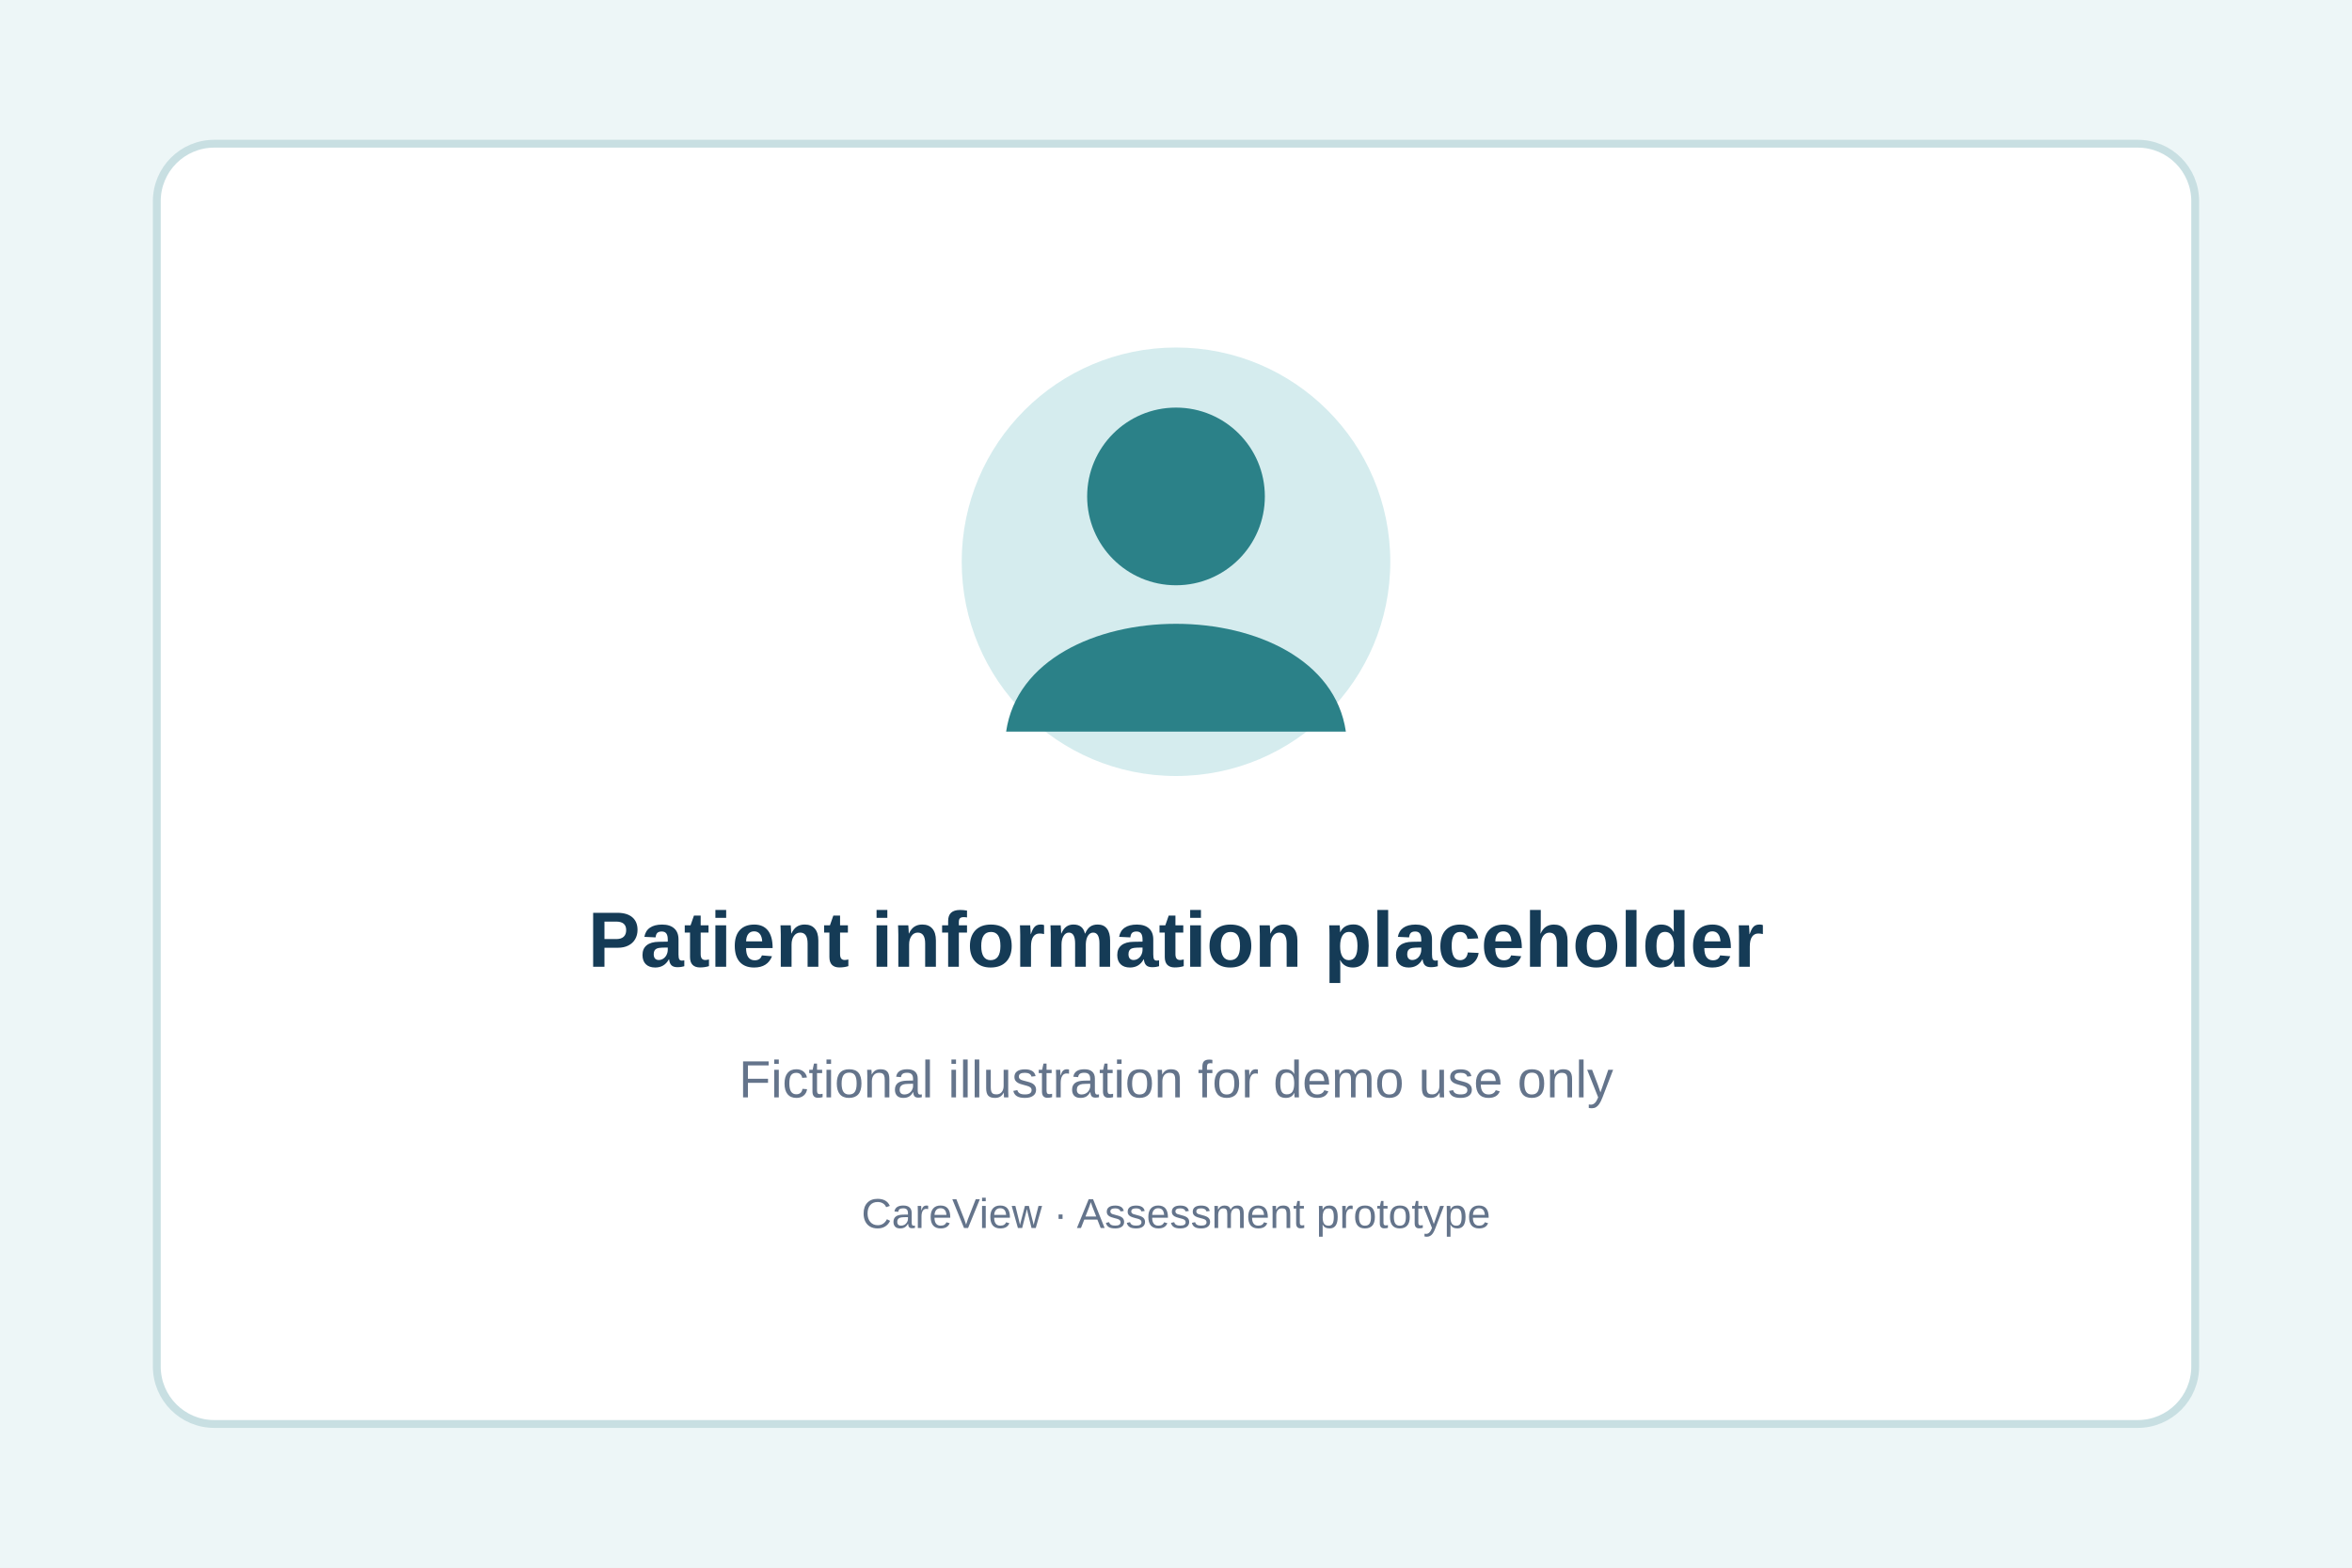
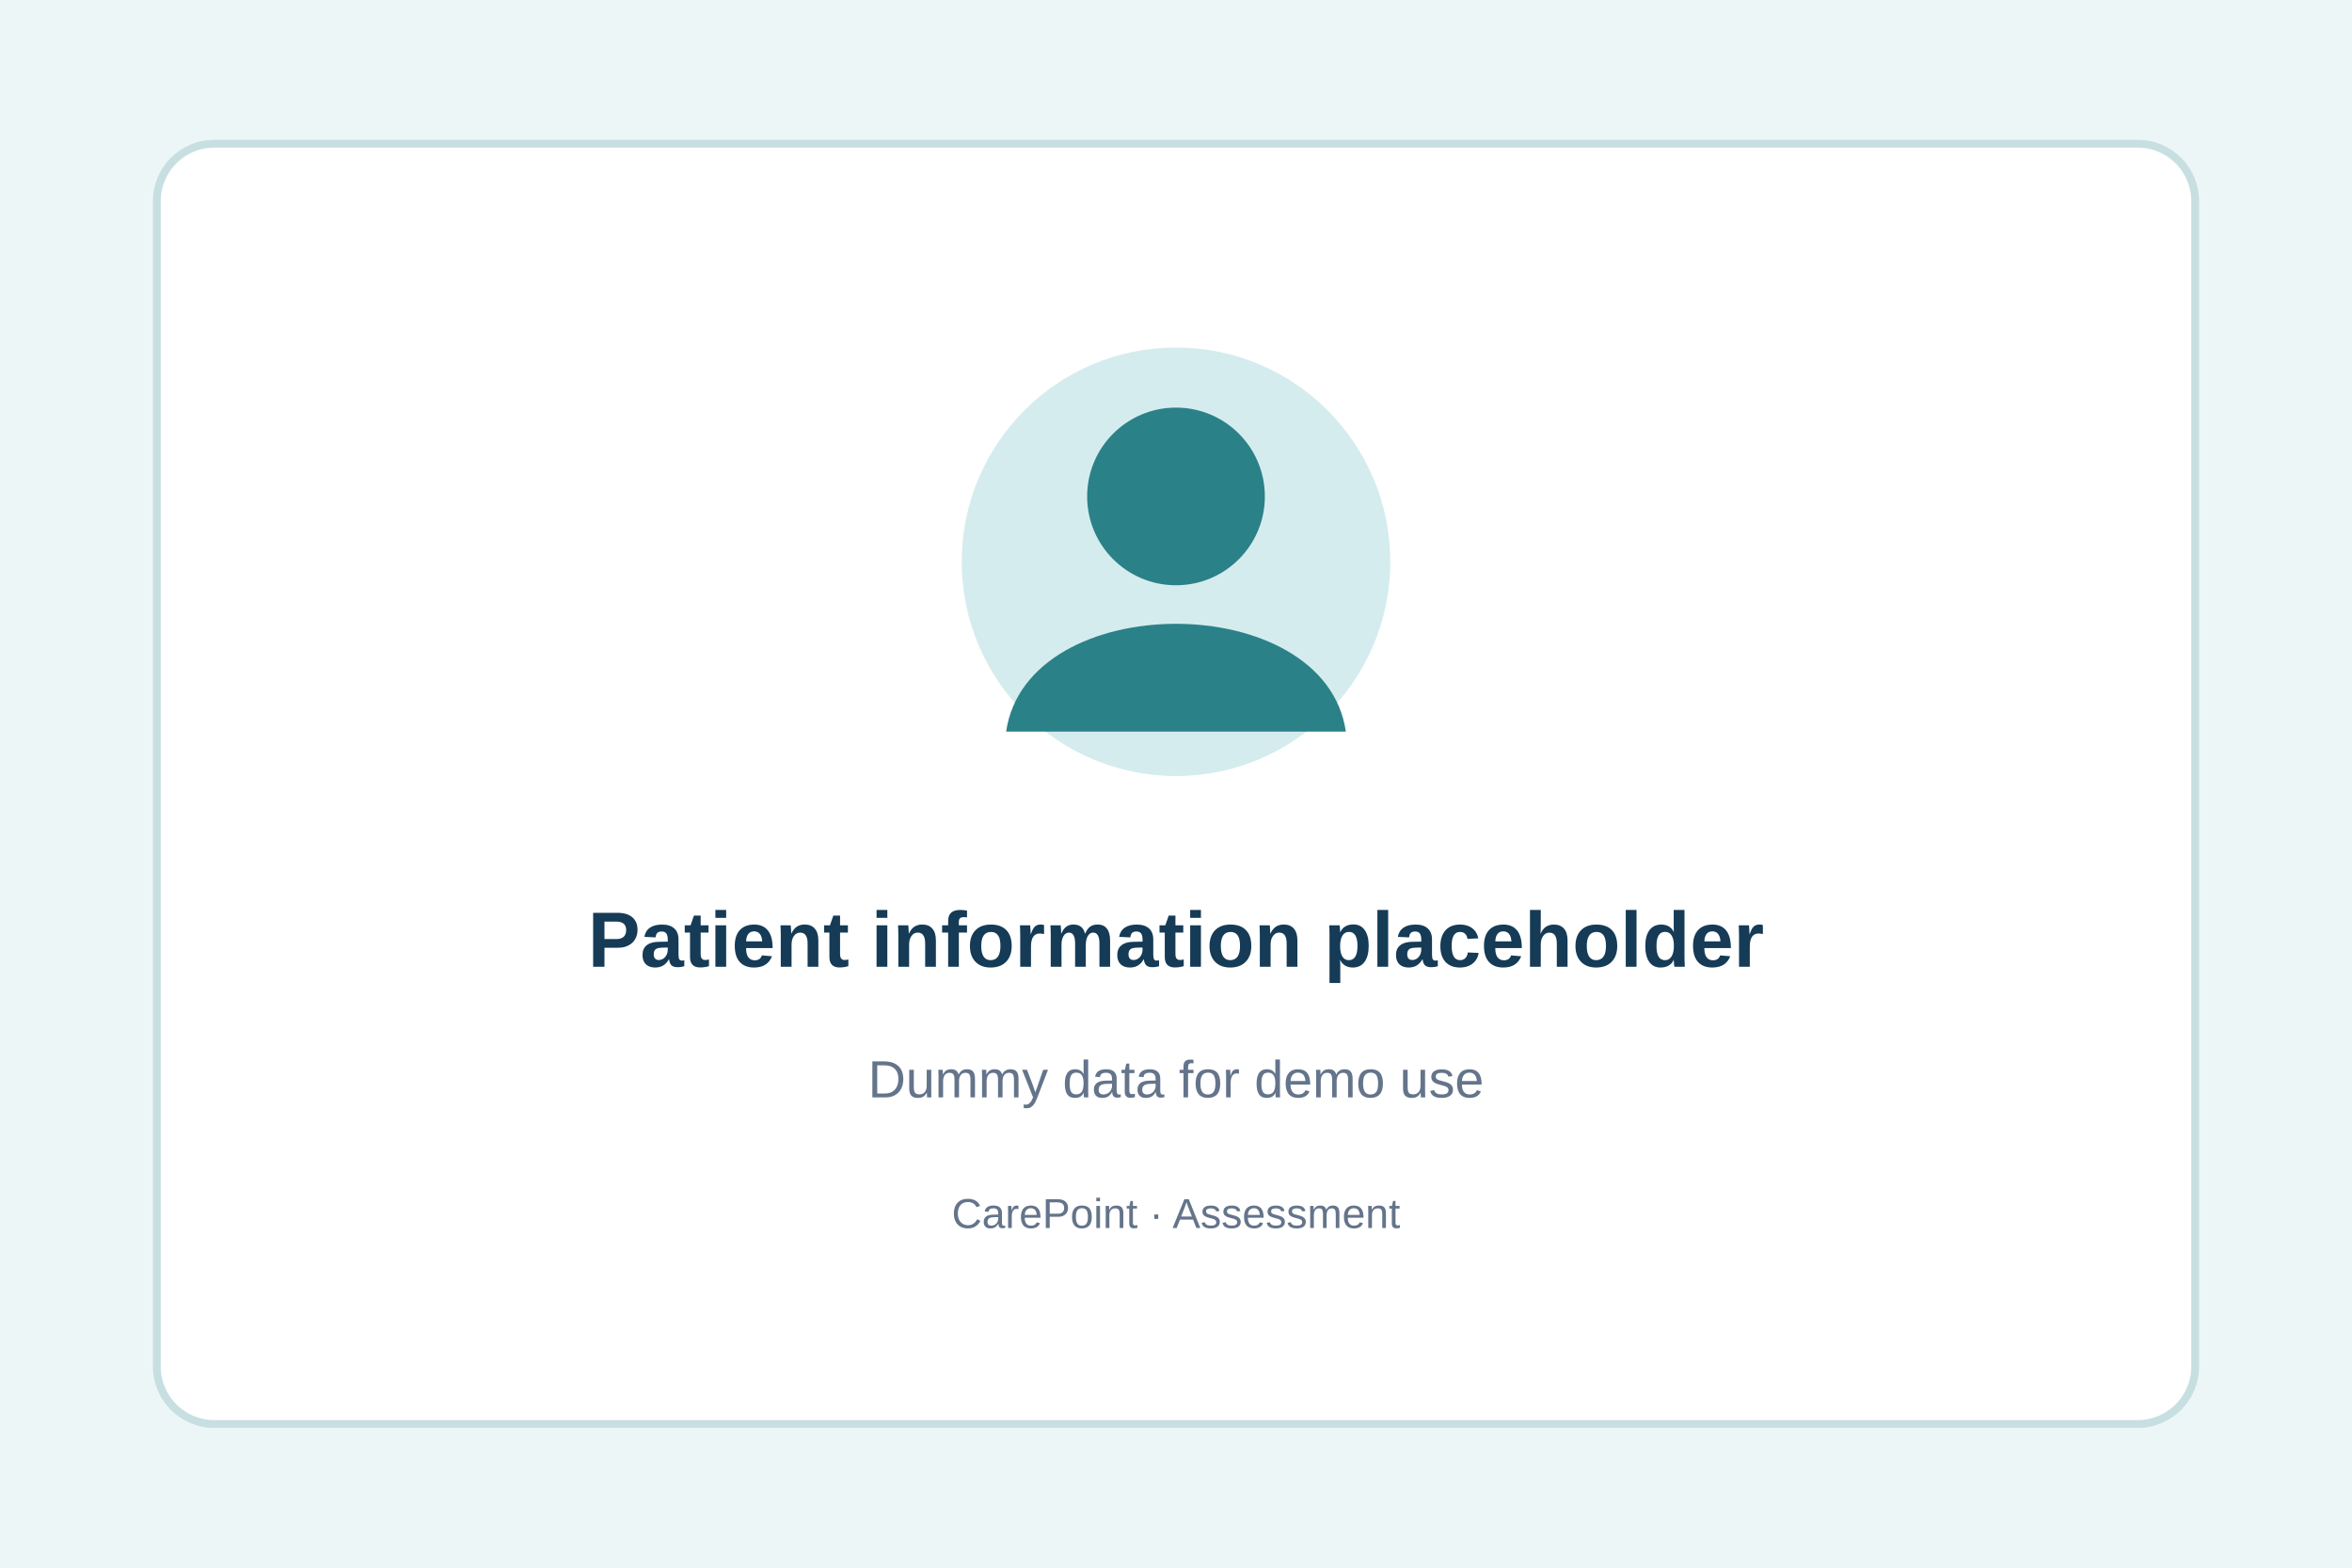
<svg xmlns="http://www.w3.org/2000/svg" width="900" height="600" viewBox="0 0 900 600">
  <rect width="900" height="600" fill="#edf6f7" />
  <rect x="60" y="55" width="780" height="490" rx="22" fill="#fff" stroke="#c8dfe2" stroke-width="3" />
  <circle cx="450" cy="215" r="82" fill="#d5ecee" />
  <circle cx="450" cy="190" r="34" fill="#2b8188" />
  <path d="M385 280c8-55 122-55 130 0" fill="#2b8188" />
  <text x="450" y="370" font-family="Arial" font-size="30" text-anchor="middle" fill="#153b56" font-weight="bold">Patient information placeholder</text>
-   <text x="450" y="420" font-family="Arial" font-size="20" text-anchor="middle" fill="#64748b">Fictional illustration for demo use only</text>
-   <text x="450" y="470" font-family="Arial" font-size="16" text-anchor="middle" fill="#64748b">CareView · Assessment prototype</text>
+   <text x="450" y="420" font-family="Arial" font-size="20" text-anchor="middle" fill="#64748b">Dummy data for demo use</text>
+   <text x="450" y="470" font-family="Arial" font-size="16" text-anchor="middle" fill="#64748b">CarePoint · Assessment</text>
</svg>
